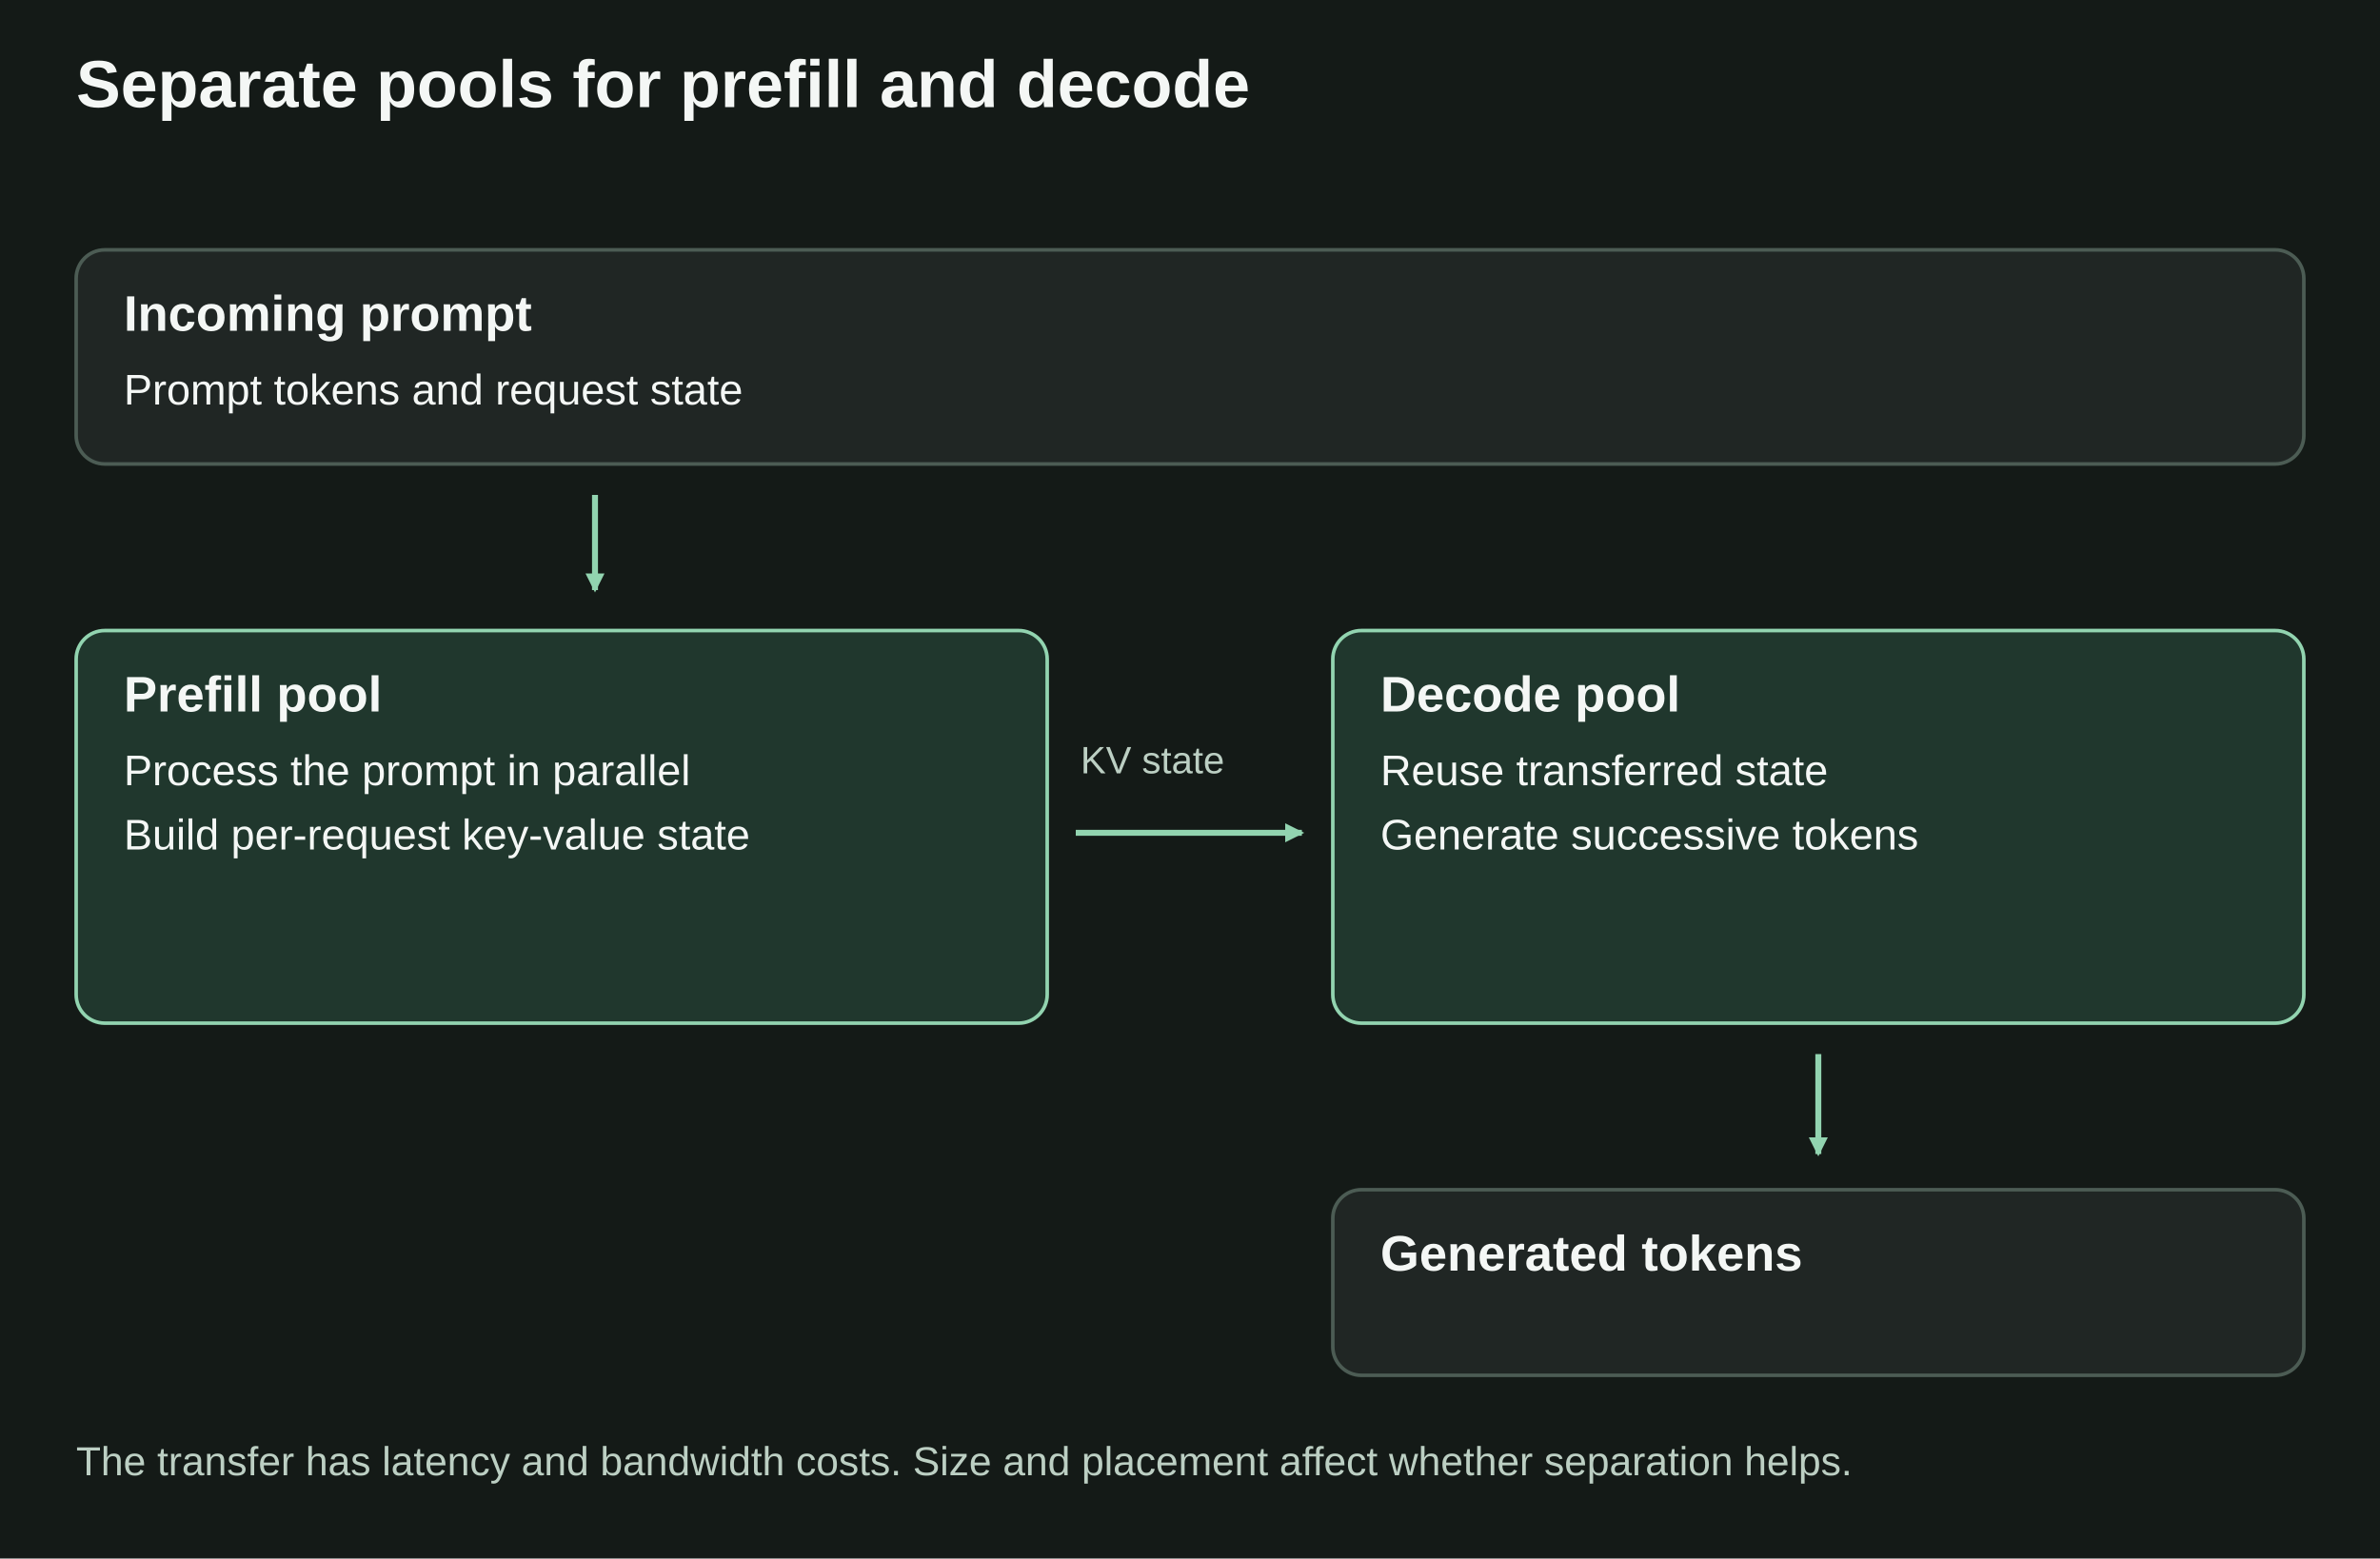
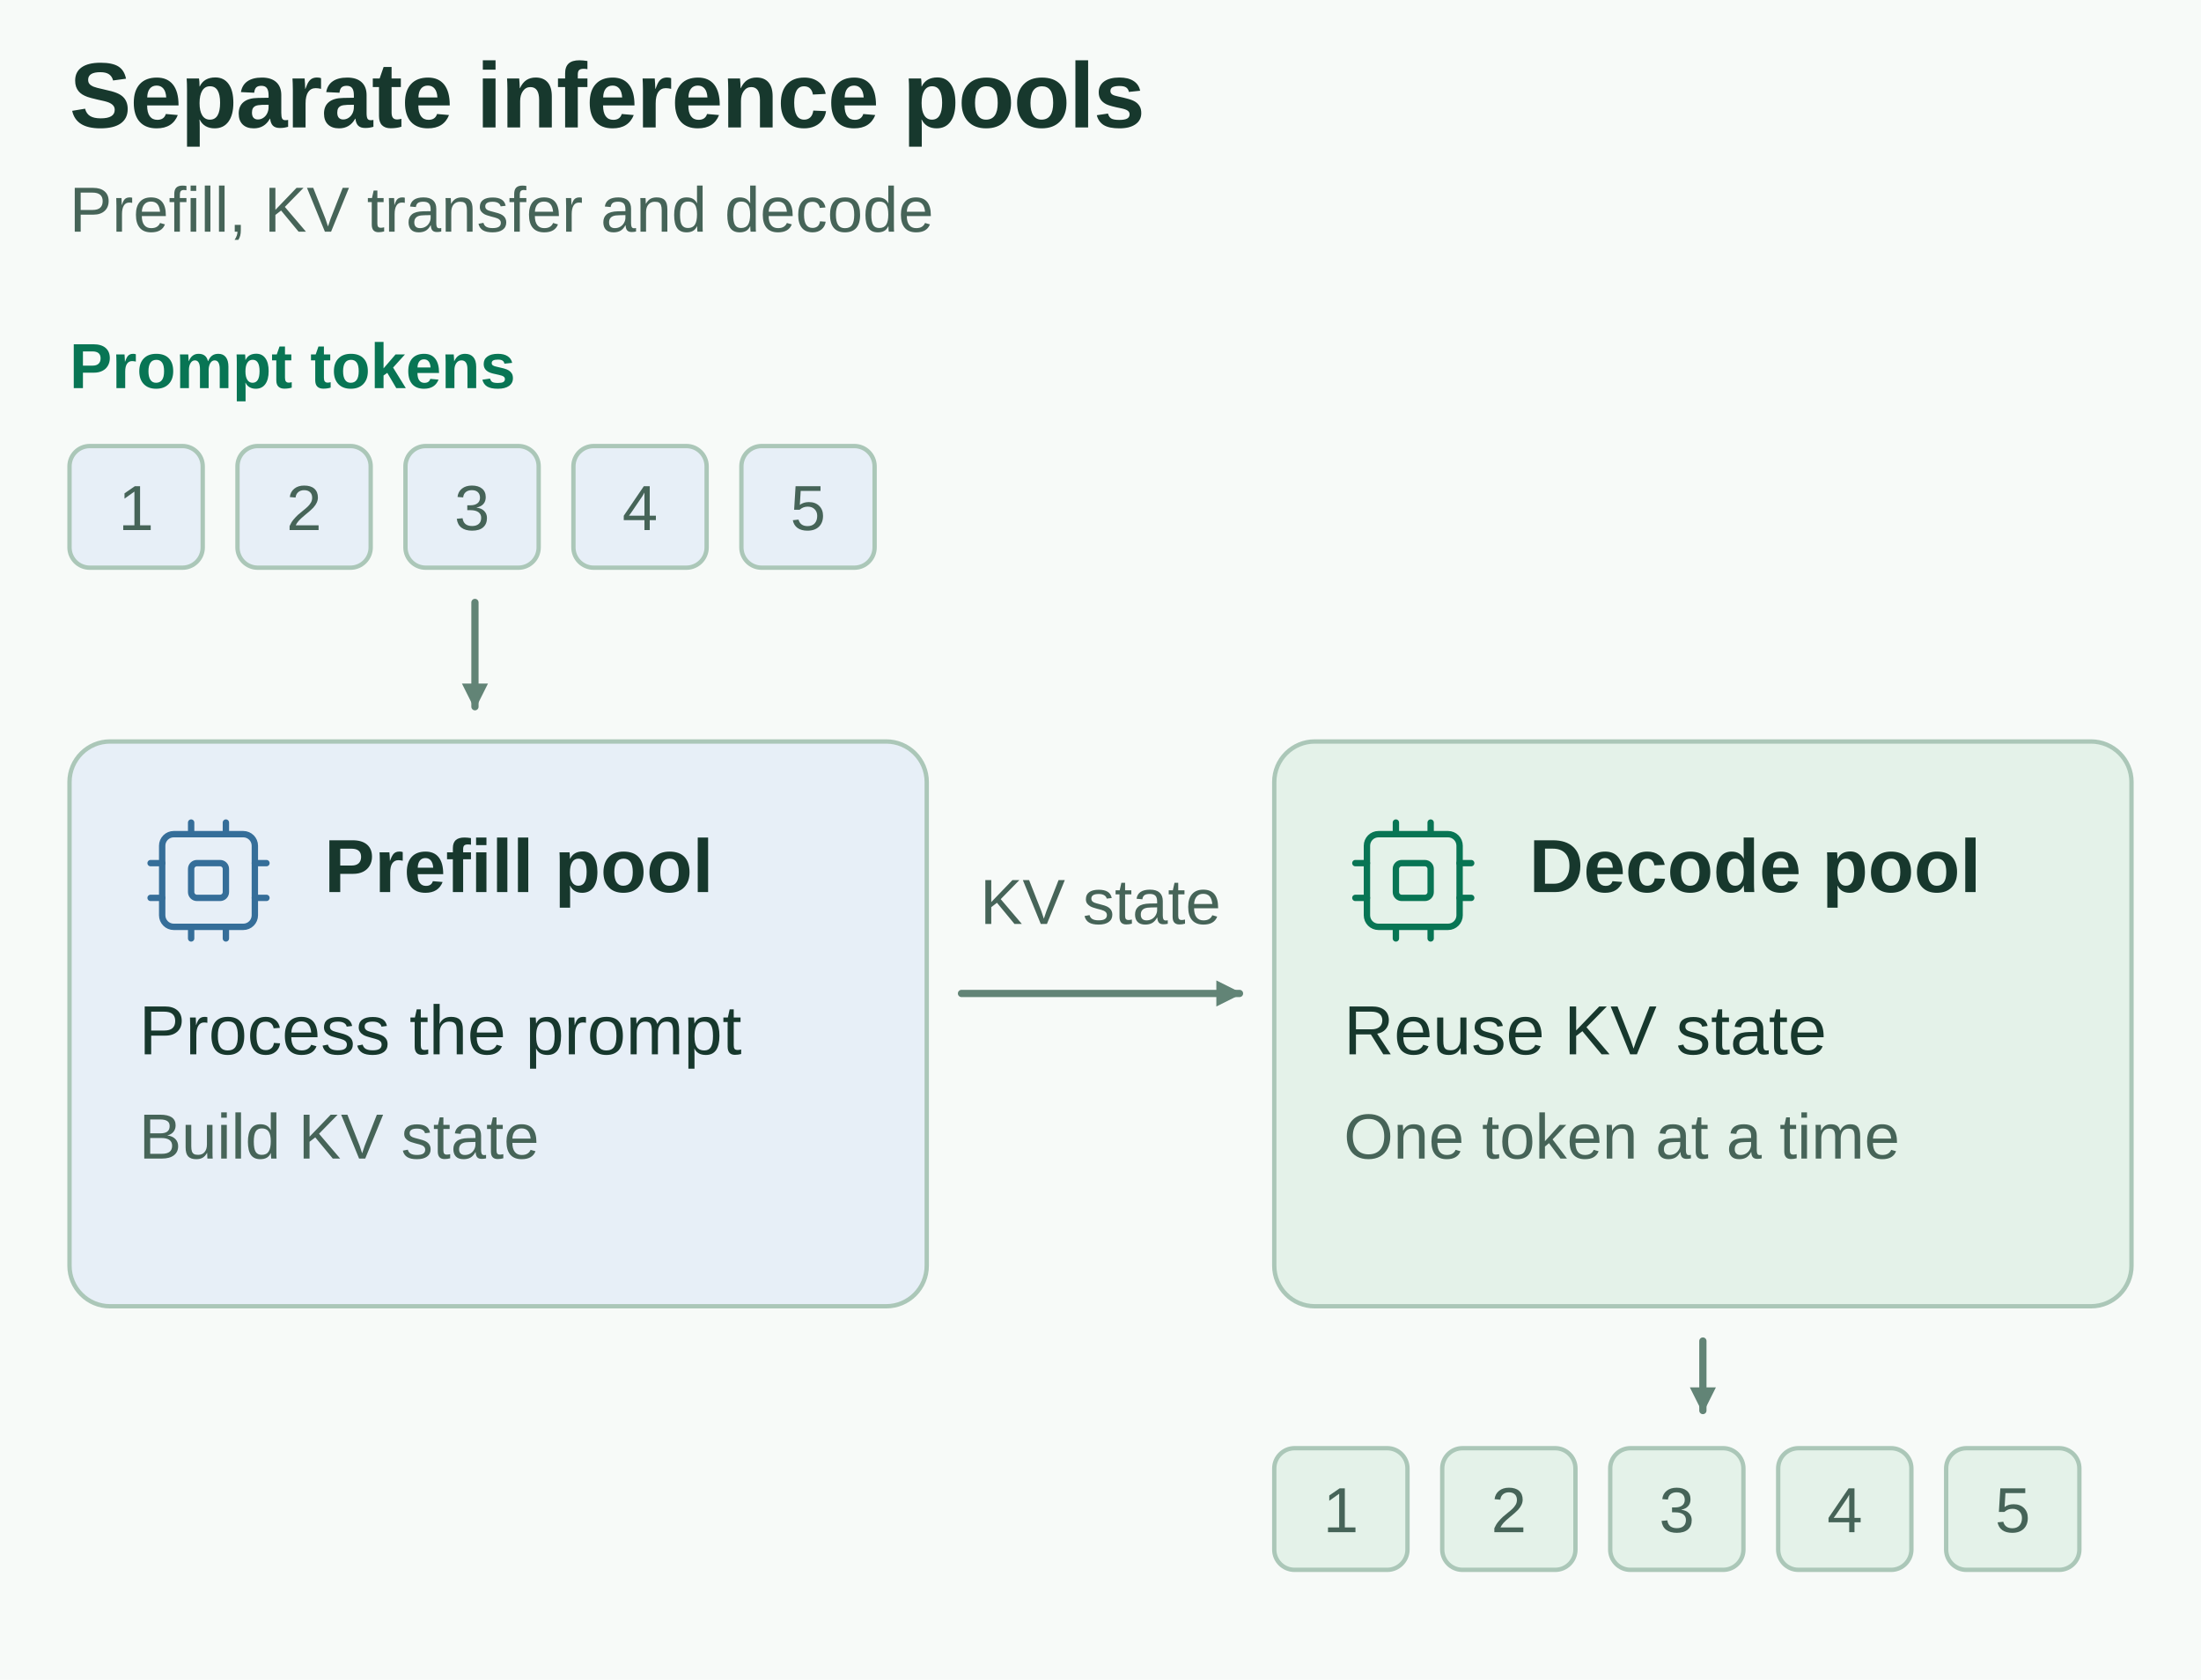
- <svg xmlns="http://www.w3.org/2000/svg" width="1000" height="655" viewBox="0 0 1000 655" role="img" aria-labelledby="title">
+ <svg xmlns="http://www.w3.org/2000/svg" width="760" height="580" viewBox="0 0 760 580" role="img" aria-labelledby="title desc">
  <defs>
-     <marker markerUnits="userSpaceOnUse" id="arrow" markerWidth="8" markerHeight="8" refX="7" refY="4" orient="auto">
-       <path d="M0,0 L8,4 L0,8" fill="#92d4b0" />
+     <marker id="arrow" markerUnits="userSpaceOnUse" markerWidth="9" markerHeight="9" refX="8" refY="4.5" orient="auto">
+       <path d="M0,0 L9,4.5 L0,9 Z" fill="#628476" />
    </marker>
-     <marker markerUnits="userSpaceOnUse" id="back" markerWidth="8" markerHeight="8" refX="1" refY="4" orient="auto">
-       <path d="M8,0 L0,4 L8,8" fill="#92d4b0" />
+     <marker id="arrow-blue" markerUnits="userSpaceOnUse" markerWidth="9" markerHeight="9" refX="8" refY="4.5" orient="auto">
+       <path d="M0,0 L9,4.5 L0,9 Z" fill="#356e99" />
+     </marker>
+     <marker id="arrow-amber" markerUnits="userSpaceOnUse" markerWidth="9" markerHeight="9" refX="8" refY="4.5" orient="auto">
+       <path d="M0,0 L9,4.5 L0,9 Z" fill="#956311" />
    </marker>
  </defs>
-   <style>text{font-family:Arial,Helvetica,sans-serif;fill:#f4f7f5}.title{font-size:28px;font-weight:700}.heading{font-size:21px;font-weight:700}.body{font-size:18px}.note{font-size:17px;fill:#bccfc3}.small{font-size:16px;fill:#bccfc3}</style>
-   <rect width="1000" height="655" rx="0" fill="#141a17" />
-   <text x="32" y="45" class="title">Separate pools for prefill and decode</text>
-   <rect x="32" y="105" width="936" height="90" rx="12" fill="#202624" stroke="#4c5c54" stroke-width="1.5" />
-   <text x="52" y="139" class="heading">Incoming prompt</text>
-   <text x="52" y="170" class="body">Prompt tokens and request state</text>
-   <path d="M250,208 L250,248" fill="none" stroke="#92d4b0" stroke-width="2.5" marker-end="url(#arrow)" />
-   <rect x="32" y="265" width="408" height="165" rx="12" fill="#20372d" stroke="#92d4b0" stroke-width="1.5" />
-   <text x="52" y="299" class="heading">Prefill pool</text>
-   <text x="52" y="330" class="body">Process the prompt in parallel</text>
-   <text x="52" y="357" class="body">Build per-request key-value state</text>
-   <rect x="560" y="265" width="408" height="165" rx="12" fill="#20372d" stroke="#92d4b0" stroke-width="1.5" />
-   <text x="580" y="299" class="heading">Decode pool</text>
-   <text x="580" y="330" class="body">Reuse transferred state</text>
-   <text x="580" y="357" class="body">Generate successive tokens</text>
-   <path d="M452,350 L547,350" fill="none" stroke="#92d4b0" stroke-width="2.5" marker-end="url(#arrow)" />
-   <text x="454" y="325" class="small">KV state</text>
-   <path d="M764,443 L764,485" fill="none" stroke="#92d4b0" stroke-width="2.5" marker-end="url(#arrow)" />
-   <rect x="560" y="500" width="408" height="78" rx="12" fill="#202624" stroke="#4c5c54" stroke-width="1.5" />
-   <text x="580" y="534" class="heading">Generated tokens</text>
-   <text x="32" y="620" class="note">The transfer has latency and bandwidth costs. Size and placement affect whether separation helps.</text>
+   <style>text{font-family:Arial,Helvetica,sans-serif;fill:#17382d}.title{font-size:32px;font-weight:700;letter-spacing:-.4px}.heading{font-size:26px;font-weight:700}.body{font-size:24px}.small{font-size:22px;fill:#466458}.tag{font-size:22px;font-weight:700;fill:#087554}</style>
+   <rect width="760" height="580" rx="0" fill="#f7faf8" />
+   <text x="24" y="44" class="title" text-anchor="start">Separate inference pools</text>
+   <text x="24" y="80" class="small" text-anchor="start">Prefill, KV transfer and decode</text>
+   <text x="24" y="134" class="tag" text-anchor="start">Prompt tokens</text>
+   <rect x="24" y="154" width="46" height="42" rx="7" fill="#e7eff7" stroke="#abc7b8" stroke-width="1.5" />
+   <text x="47" y="183" class="small" text-anchor="middle">1</text>
+   <rect x="82" y="154" width="46" height="42" rx="7" fill="#e7eff7" stroke="#abc7b8" stroke-width="1.5" />
+   <text x="105" y="183" class="small" text-anchor="middle">2</text>
+   <rect x="140" y="154" width="46" height="42" rx="7" fill="#e7eff7" stroke="#abc7b8" stroke-width="1.5" />
+   <text x="163" y="183" class="small" text-anchor="middle">3</text>
+   <rect x="198" y="154" width="46" height="42" rx="7" fill="#e7eff7" stroke="#abc7b8" stroke-width="1.5" />
+   <text x="221" y="183" class="small" text-anchor="middle">4</text>
+   <rect x="256" y="154" width="46" height="42" rx="7" fill="#e7eff7" stroke="#abc7b8" stroke-width="1.5" />
+   <text x="279" y="183" class="small" text-anchor="middle">5</text>
+   <path d="M164,208 V244" fill="none" stroke="#628476" stroke-width="2.5" stroke-linecap="round" stroke-linejoin="round" marker-end="url(#arrow)" />
+   <rect x="24" y="256" width="296" height="195" rx="14" fill="#e7eff7" stroke="#abc7b8" stroke-width="1.5" />
+   <g transform="translate(48 280) scale(2)" fill="none" stroke="#356e99" stroke-width="1.1" stroke-linecap="round" stroke-linejoin="round">
+     <rect width="16" height="16" x="4" y="4" rx="2" />
+     <rect width="6" height="6" x="9" y="9" rx="1" />
+     <path d="M15 2v2" />
+     <path d="M15 20v2" />
+     <path d="M2 15h2" />
+     <path d="M2 9h2" />
+     <path d="M20 15h2" />
+     <path d="M20 9h2" />
+     <path d="M9 2v2" />
+     <path d="M9 20v2" />
+   </g>
+   <text x="112" y="308" class="heading" text-anchor="start">Prefill pool</text>
+   <text x="48" y="364" class="body" text-anchor="start">Process the prompt</text>
+   <text x="48" y="400" class="small" text-anchor="start">Build KV state</text>
+   <rect x="440" y="256" width="296" height="195" rx="14" fill="#e4f2e9" stroke="#abc7b8" stroke-width="1.5" />
+   <g transform="translate(464 280) scale(2)" fill="none" stroke="#087554" stroke-width="1.1" stroke-linecap="round" stroke-linejoin="round">
+     <rect width="16" height="16" x="4" y="4" rx="2" />
+     <rect width="6" height="6" x="9" y="9" rx="1" />
+     <path d="M15 2v2" />
+     <path d="M15 20v2" />
+     <path d="M2 15h2" />
+     <path d="M2 9h2" />
+     <path d="M20 15h2" />
+     <path d="M20 9h2" />
+     <path d="M9 2v2" />
+     <path d="M9 20v2" />
+   </g>
+   <text x="528" y="308" class="heading" text-anchor="start">Decode pool</text>
+   <text x="464" y="364" class="body" text-anchor="start">Reuse KV state</text>
+   <text x="464" y="400" class="small" text-anchor="start">One token at a time</text>
+   <path d="M332,343 H428" fill="none" stroke="#628476" stroke-width="2.5" stroke-linecap="round" stroke-linejoin="round" marker-end="url(#arrow)" />
+   <text x="380" y="319" class="small" text-anchor="middle">KV state</text>
+   <path d="M588,463 V487" fill="none" stroke="#628476" stroke-width="2.5" stroke-linecap="round" stroke-linejoin="round" marker-end="url(#arrow)" />
+   <rect x="440" y="500" width="46" height="42" rx="7" fill="#e4f2e9" stroke="#abc7b8" stroke-width="1.5" />
+   <text x="463" y="529" class="small" text-anchor="middle">1</text>
+   <rect x="498" y="500" width="46" height="42" rx="7" fill="#e4f2e9" stroke="#abc7b8" stroke-width="1.5" />
+   <text x="521" y="529" class="small" text-anchor="middle">2</text>
+   <rect x="556" y="500" width="46" height="42" rx="7" fill="#e4f2e9" stroke="#abc7b8" stroke-width="1.5" />
+   <text x="579" y="529" class="small" text-anchor="middle">3</text>
+   <rect x="614" y="500" width="46" height="42" rx="7" fill="#e4f2e9" stroke="#abc7b8" stroke-width="1.5" />
+   <text x="637" y="529" class="small" text-anchor="middle">4</text>
+   <rect x="672" y="500" width="46" height="42" rx="7" fill="#e4f2e9" stroke="#abc7b8" stroke-width="1.5" />
+   <text x="695" y="529" class="small" text-anchor="middle">5</text>
</svg>
